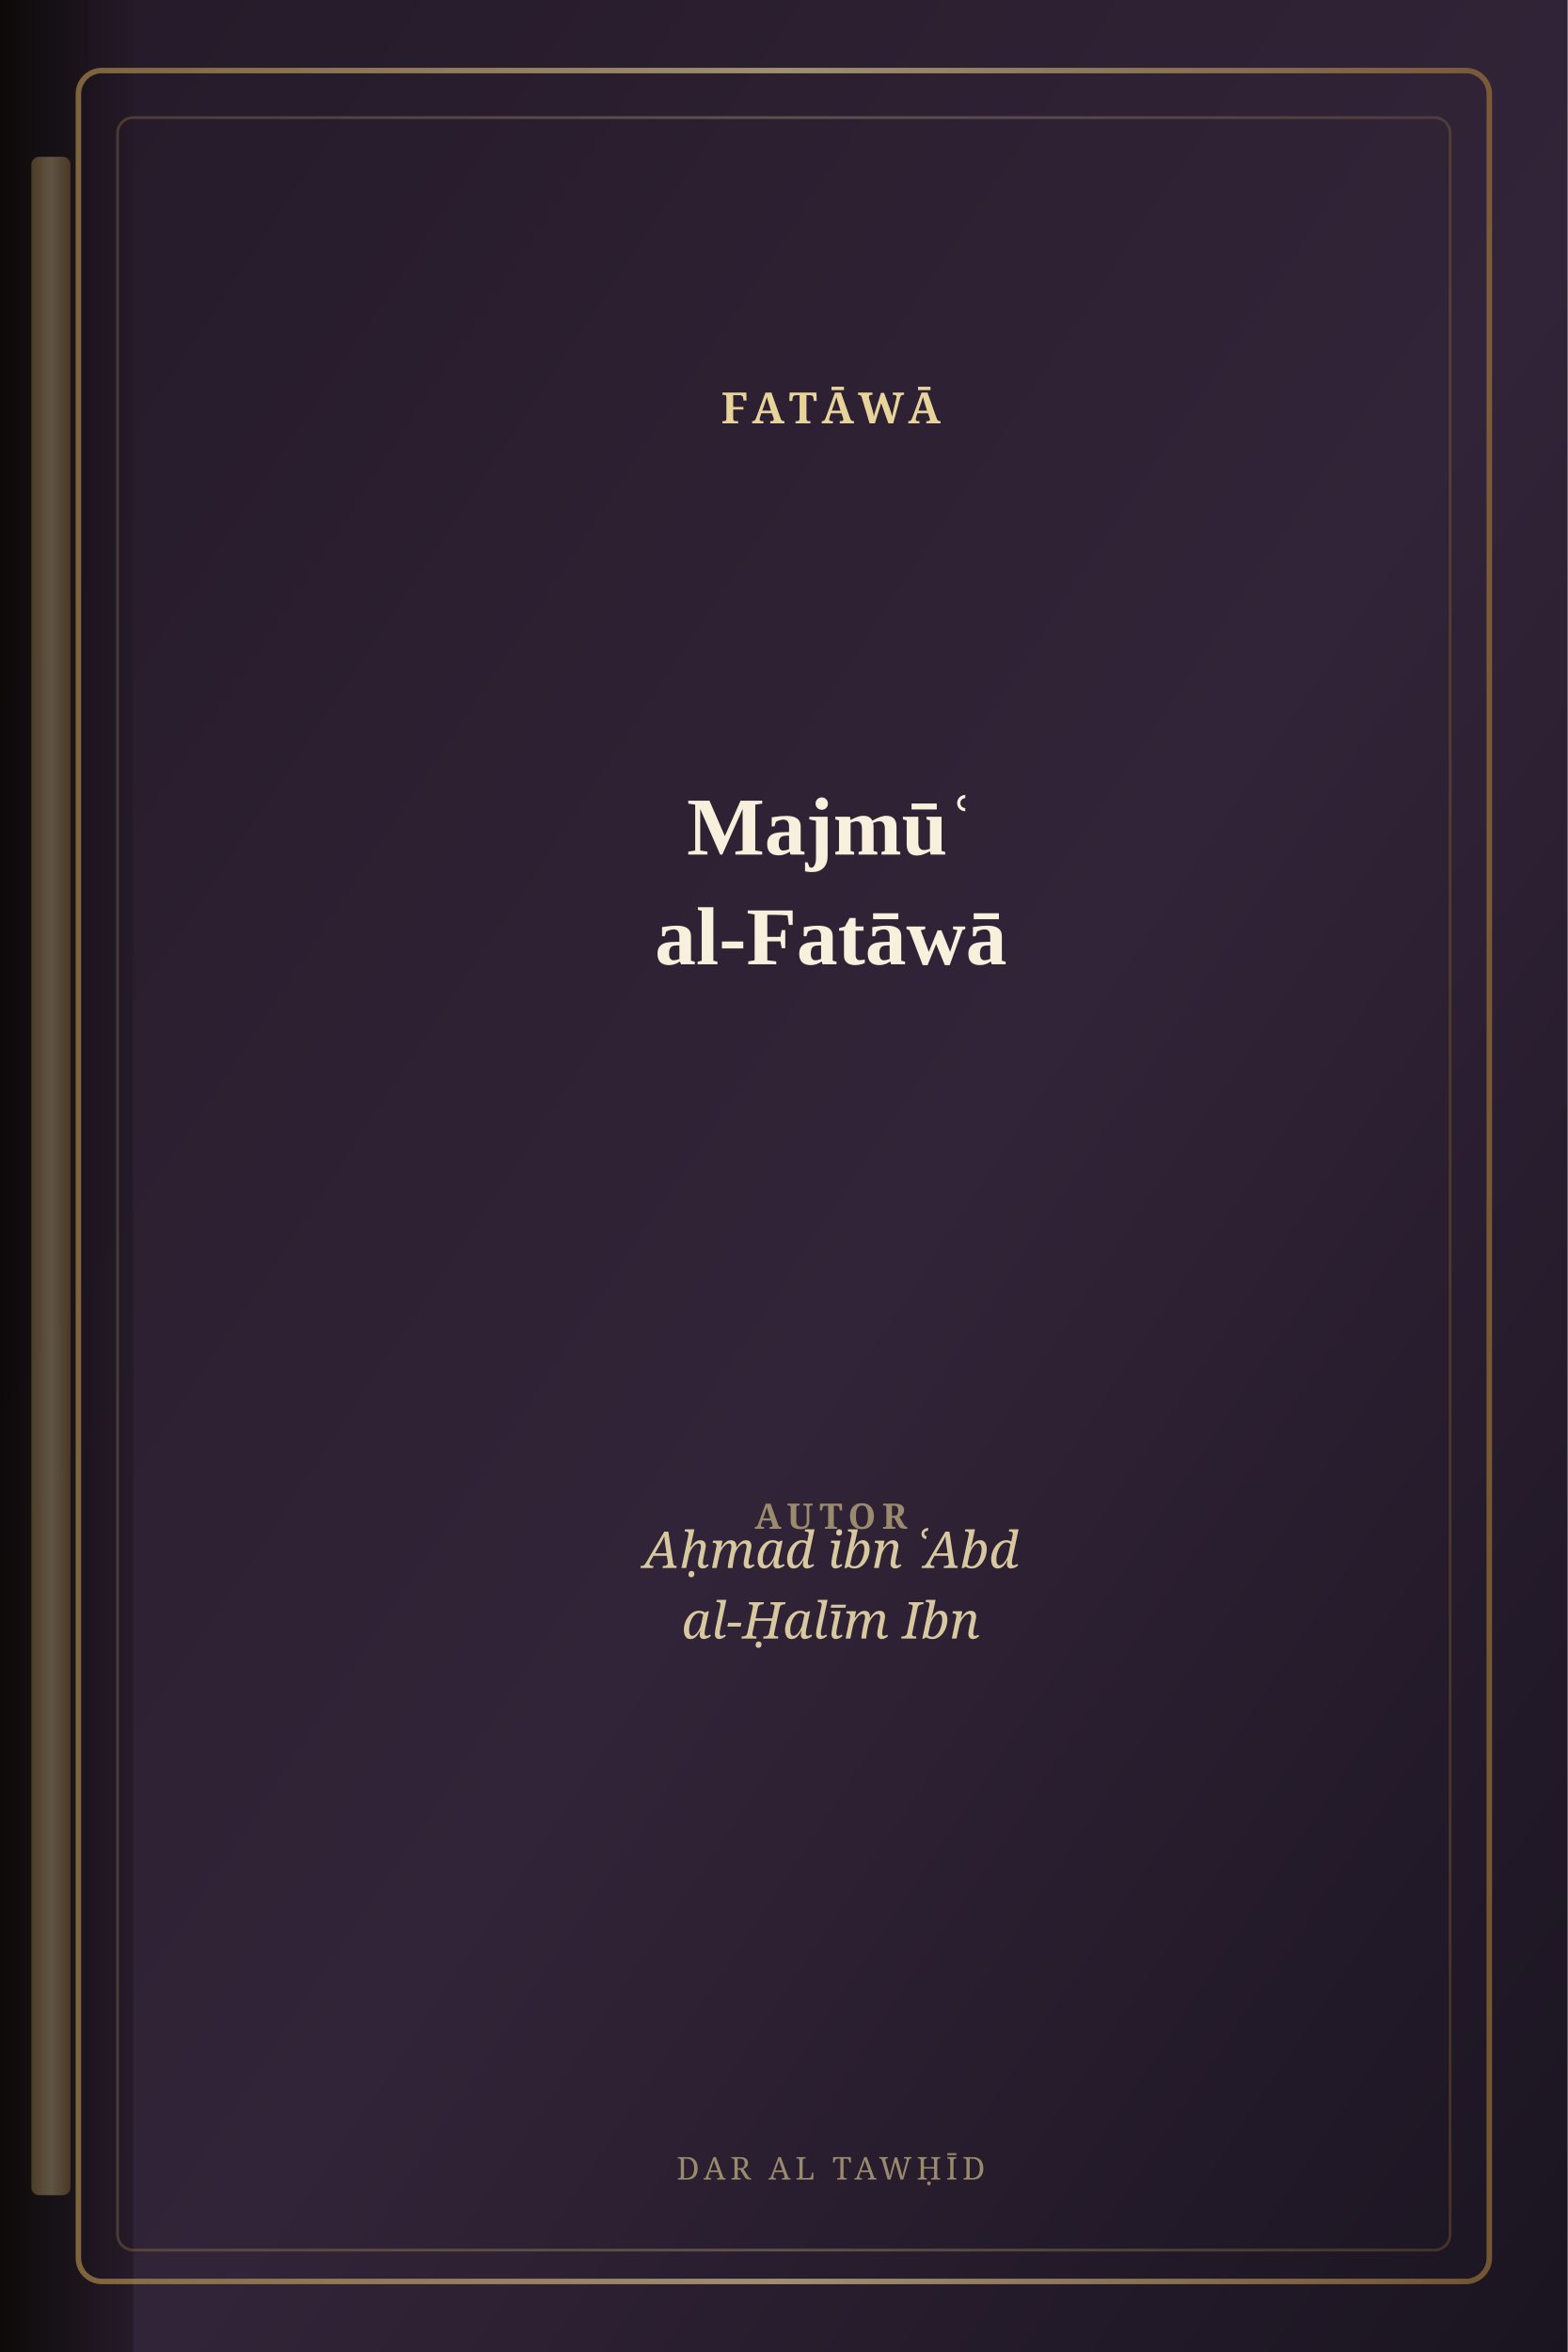
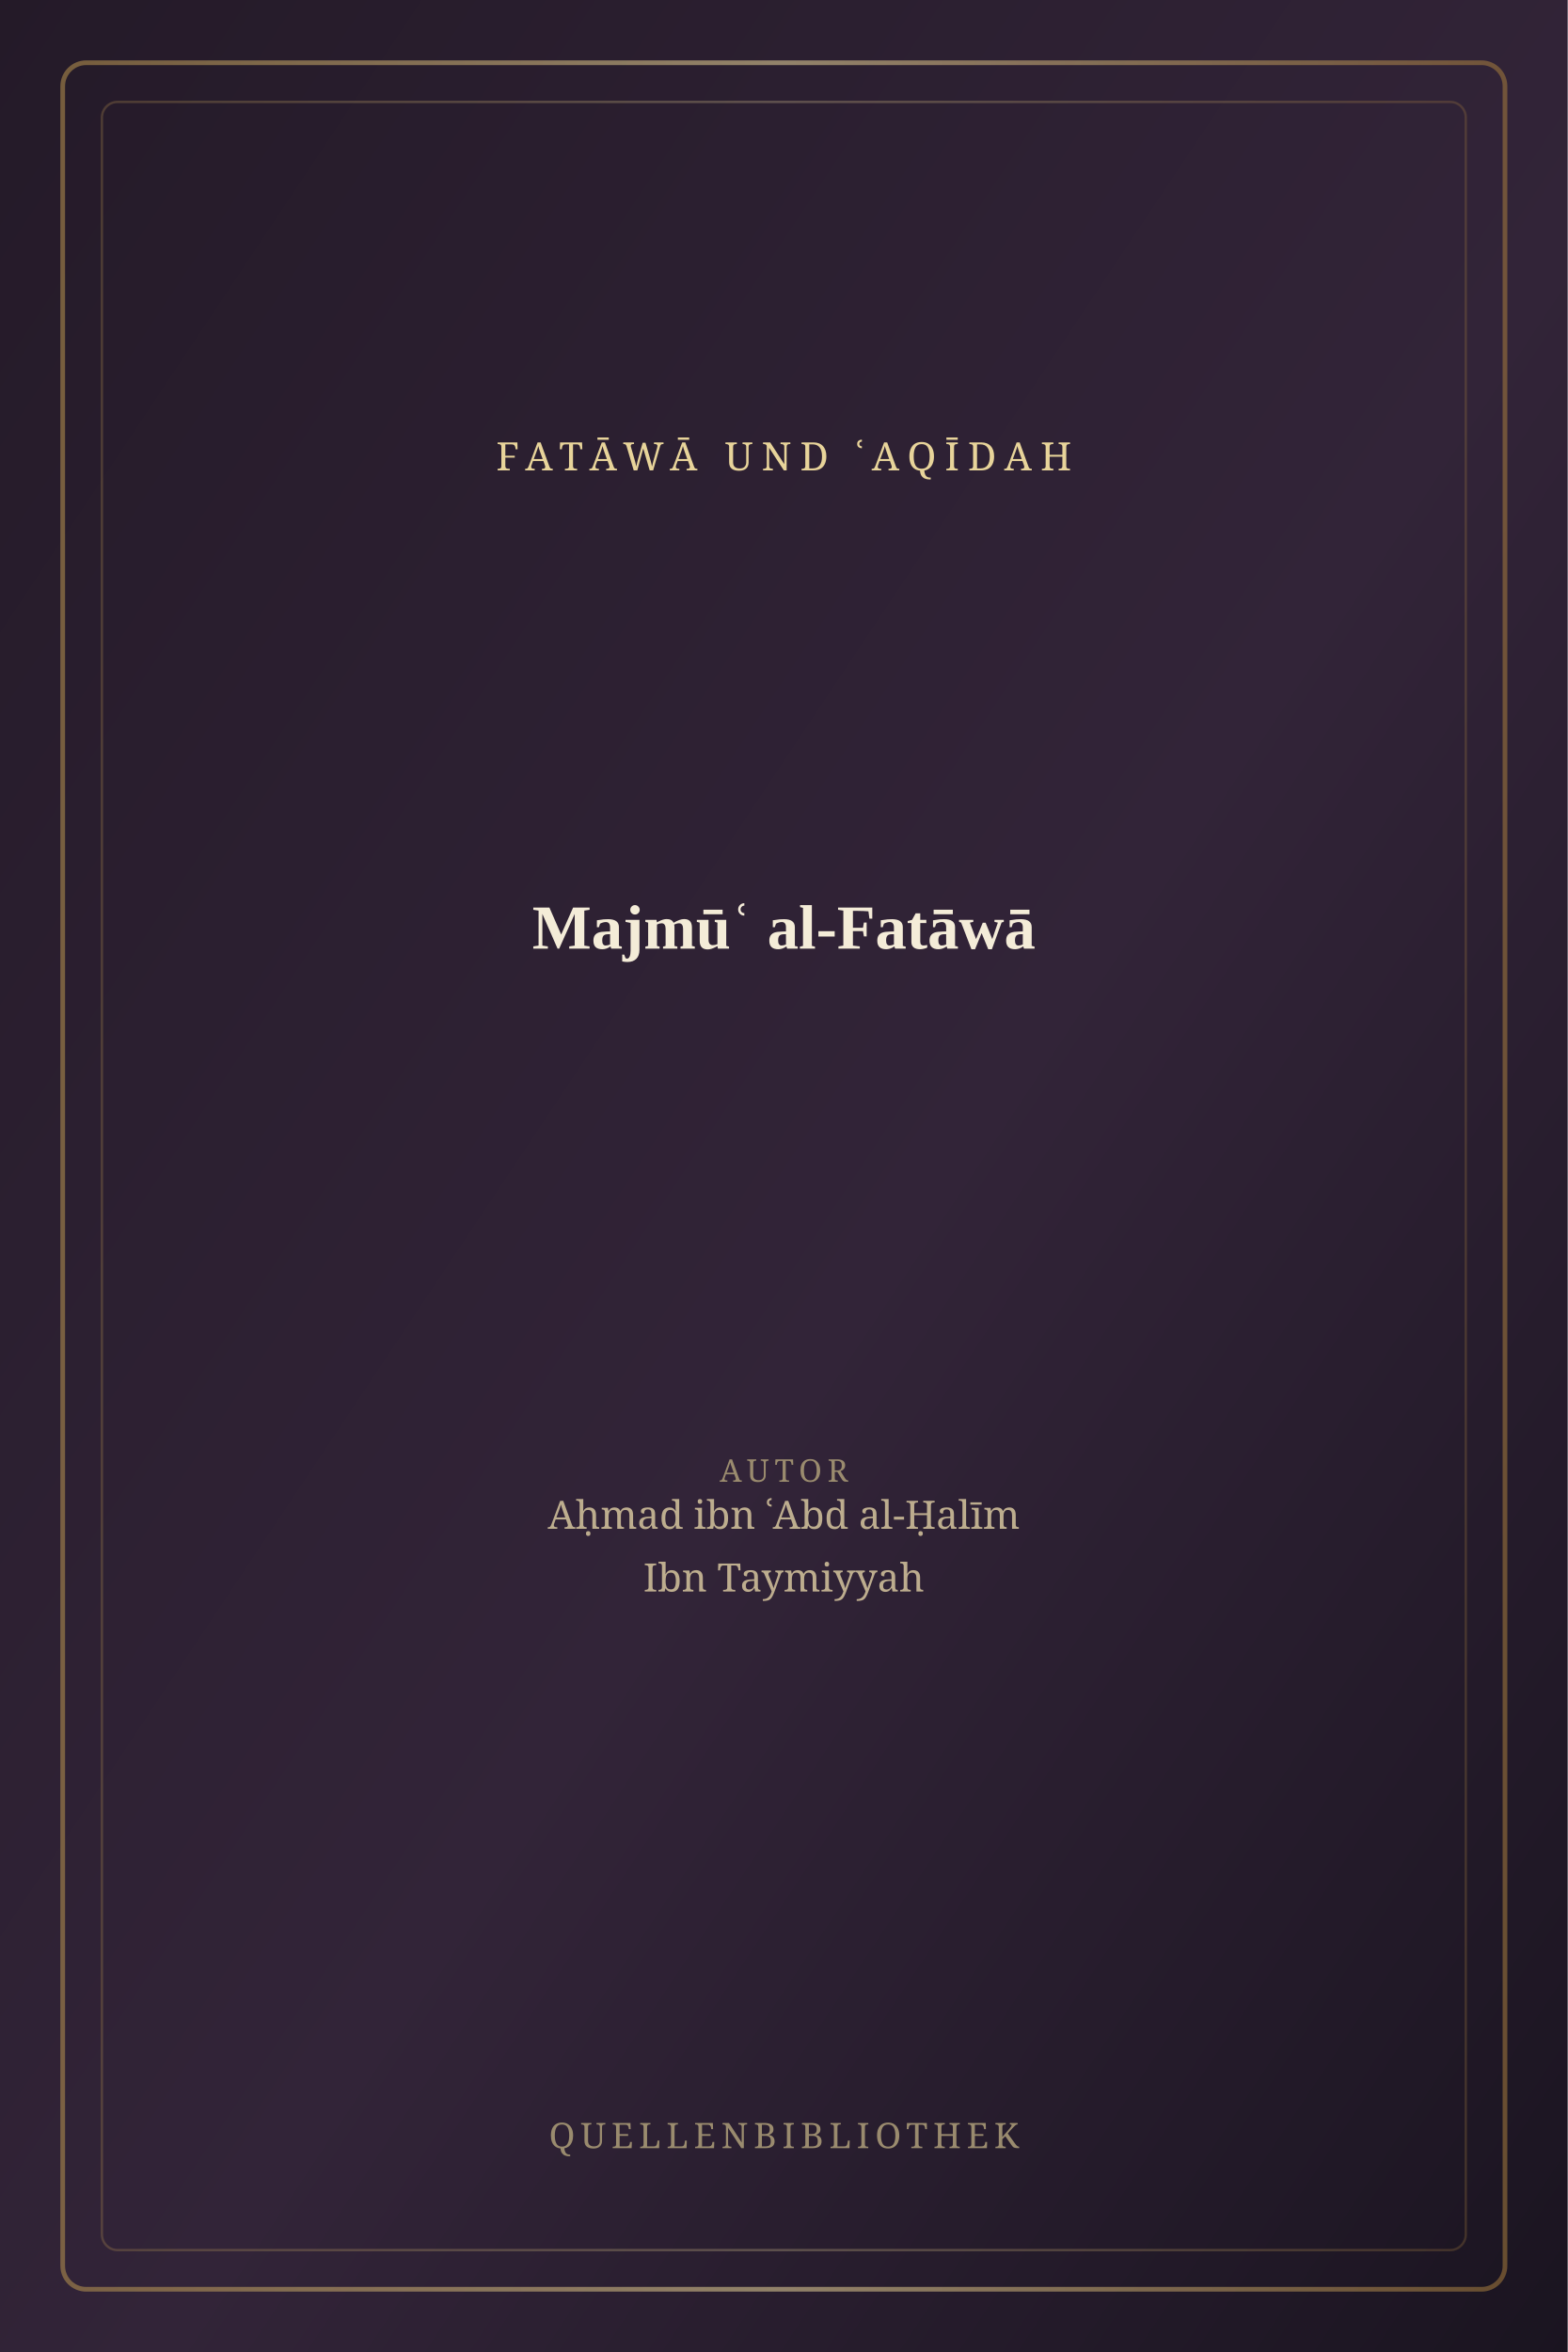
<svg xmlns="http://www.w3.org/2000/svg" viewBox="0 0 400 600" role="img" aria-label="Buchcover: Majmūʿ al-Fatāwā">
  <defs>
    <linearGradient id="bg" x1="0%" y1="0%" x2="100%" y2="100%">
      <stop offset="0%" stop-color="#241a28" />
      <stop offset="55%" stop-color="#322438" />
      <stop offset="100%" stop-color="#1a1420" />
    </linearGradient>
    <linearGradient id="gold" x1="0%" y1="0%" x2="100%" y2="0%">
      <stop offset="0%" stop-color="#b8944f" />
      <stop offset="50%" stop-color="#e8d49a" />
      <stop offset="100%" stop-color="#a67c3d" />
    </linearGradient>
-     <linearGradient id="spine" x1="0%" y1="0%" x2="100%" y2="0%">
-       <stop offset="0%" stop-color="#0a0806" />
-       <stop offset="100%" stop-color="#241a28" />
-     </linearGradient>
  </defs>
  <rect width="400" height="600" fill="url(#bg)" />
-   <rect x="0" y="0" width="34" height="600" fill="url(#spine)" opacity="0.92" />
-   <rect x="8" y="40" width="10" height="520" rx="2" fill="url(#gold)" opacity="0.35" />
-   <rect x="20" y="18" width="360" height="564" rx="6" fill="none" stroke="url(#gold)" stroke-width="1.4" opacity="0.62" />
-   <rect x="30" y="30" width="340" height="544" rx="4" fill="none" stroke="url(#gold)" stroke-width="0.7" opacity="0.28" />
-   <text x="212" y="108" text-anchor="middle" fill="#e8d49a" font-family="Georgia,serif" font-size="11" font-weight="700" letter-spacing="1.8">FATĀWĀ</text>
-   <line x1="78" y1="124" x2="346" y2="124" stroke="url(#gold)" stroke-width="0.9" opacity="0.48" />
-   <text x="212" y="218" text-anchor="middle" fill="#f8f0dc" font-family="Georgia,'Times New Roman',serif" font-size="21" font-weight="700">Majmūʿ</text>
-   <text x="212" y="246" text-anchor="middle" fill="#f8f0dc" font-family="Georgia,'Times New Roman',serif" font-size="21" font-weight="700">al-Fatāwā</text>
-   <line x1="78" y1="372" x2="346" y2="372" stroke="url(#gold)" stroke-width="0.7" opacity="0.38" />
-   <text x="212" y="390" text-anchor="middle" fill="#9a8b6e" font-family="Georgia,serif" font-size="9" font-weight="700" letter-spacing="1.6">AUTOR</text>
-   <text x="212" y="400" text-anchor="middle" fill="#d8c8a0" font-family="Georgia,serif" font-size="13" font-style="italic">Aḥmad ibn ʿAbd</text>
-   <text x="212" y="418" text-anchor="middle" fill="#d8c8a0" font-family="Georgia,serif" font-size="13" font-style="italic">al-Ḥalīm Ibn</text>
-   <text x="212" y="556" text-anchor="middle" fill="#9a8b6e" font-family="Georgia,serif" font-size="8" letter-spacing="1.2">DAR AL TAWḤĪD</text>
+   <rect x="16" y="16" width="368" height="568" rx="6" fill="none" stroke="url(#gold)" stroke-width="1.2" opacity="0.55" />
+   <rect x="26" y="26" width="348" height="548" rx="4" fill="none" stroke="url(#gold)" stroke-width="0.6" opacity="0.28" />
+   <text x="200" y="120" text-anchor="middle" fill="#e8d49a" font-family="Georgia,serif" font-size="10" letter-spacing="2.2">FATĀWĀ UND ʿAQĪDAH</text>
+   <line x1="90" y1="136" x2="310" y2="136" stroke="url(#gold)" stroke-width="0.8" opacity="0.45" />
+   <text x="200" y="242" text-anchor="middle" fill="#f4ecd8" font-family="Georgia,'Times New Roman',serif" font-size="16" font-weight="600">Majmūʿ al-Fatāwā</text>
+   <line x1="90" y1="360" x2="310" y2="360" stroke="url(#gold)" stroke-width="0.6" opacity="0.35" />
+   <text x="200" y="378" text-anchor="middle" fill="#9a8b6e" font-family="Georgia,serif" font-size="8" letter-spacing="1.4">AUTOR</text>
+   <text x="200" y="390" text-anchor="middle" fill="#c9b896" font-family="Georgia,serif" font-size="10" opacity="0.92">Aḥmad ibn ʿAbd al-Ḥalīm</text>
+   <text x="200" y="406" text-anchor="middle" fill="#c9b896" font-family="Georgia,serif" font-size="10" opacity="0.92">Ibn Taymiyyah</text>
+   <text x="200" y="548" text-anchor="middle" fill="#9a8b6e" font-family="Georgia,serif" font-size="9" letter-spacing="1.4">QUELLENBIBLIOTHEK</text>
</svg>
